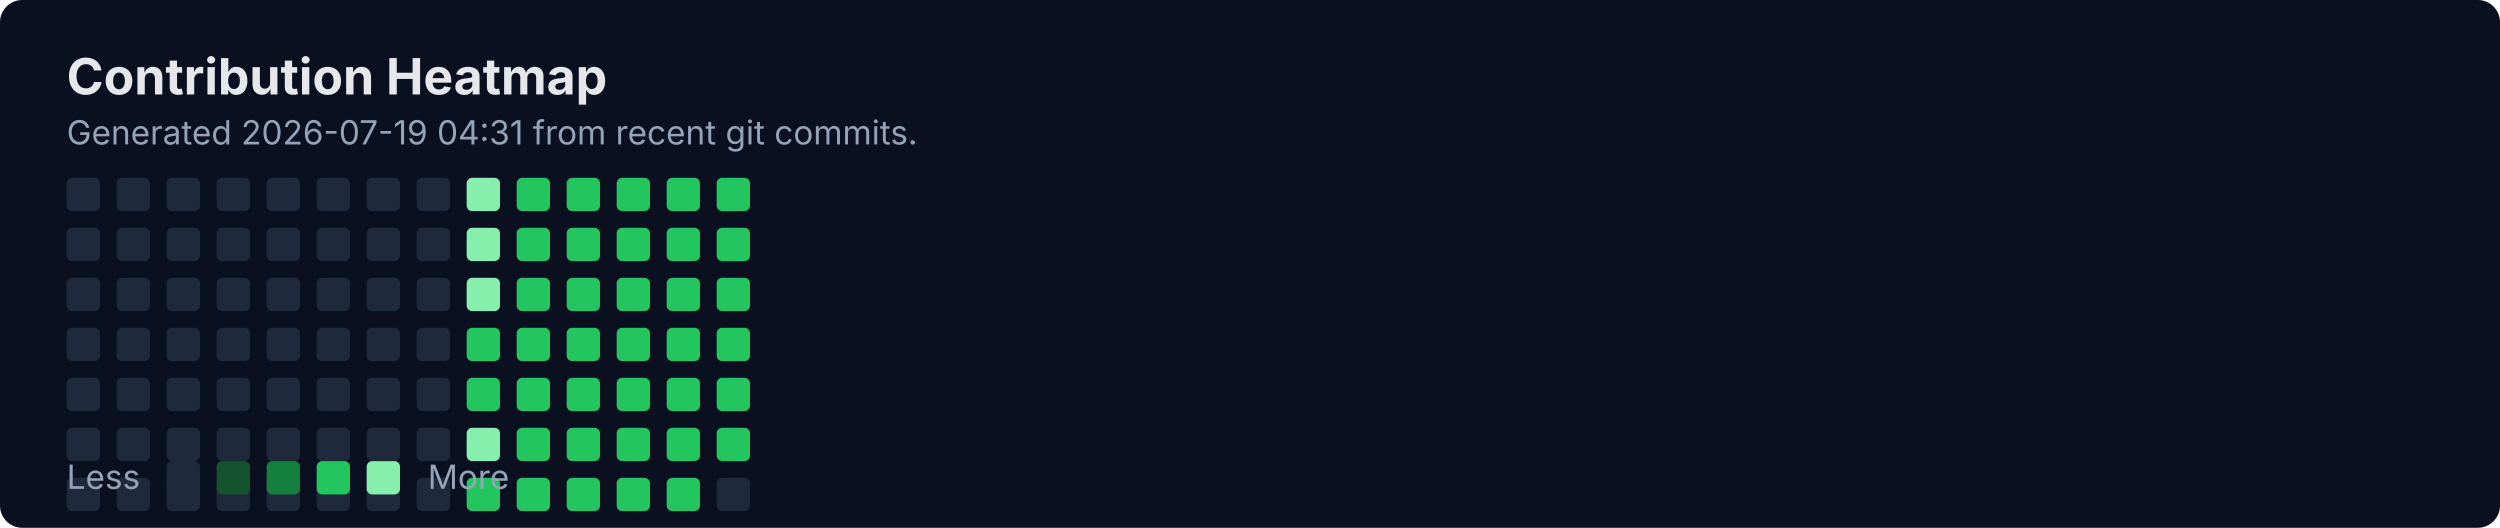
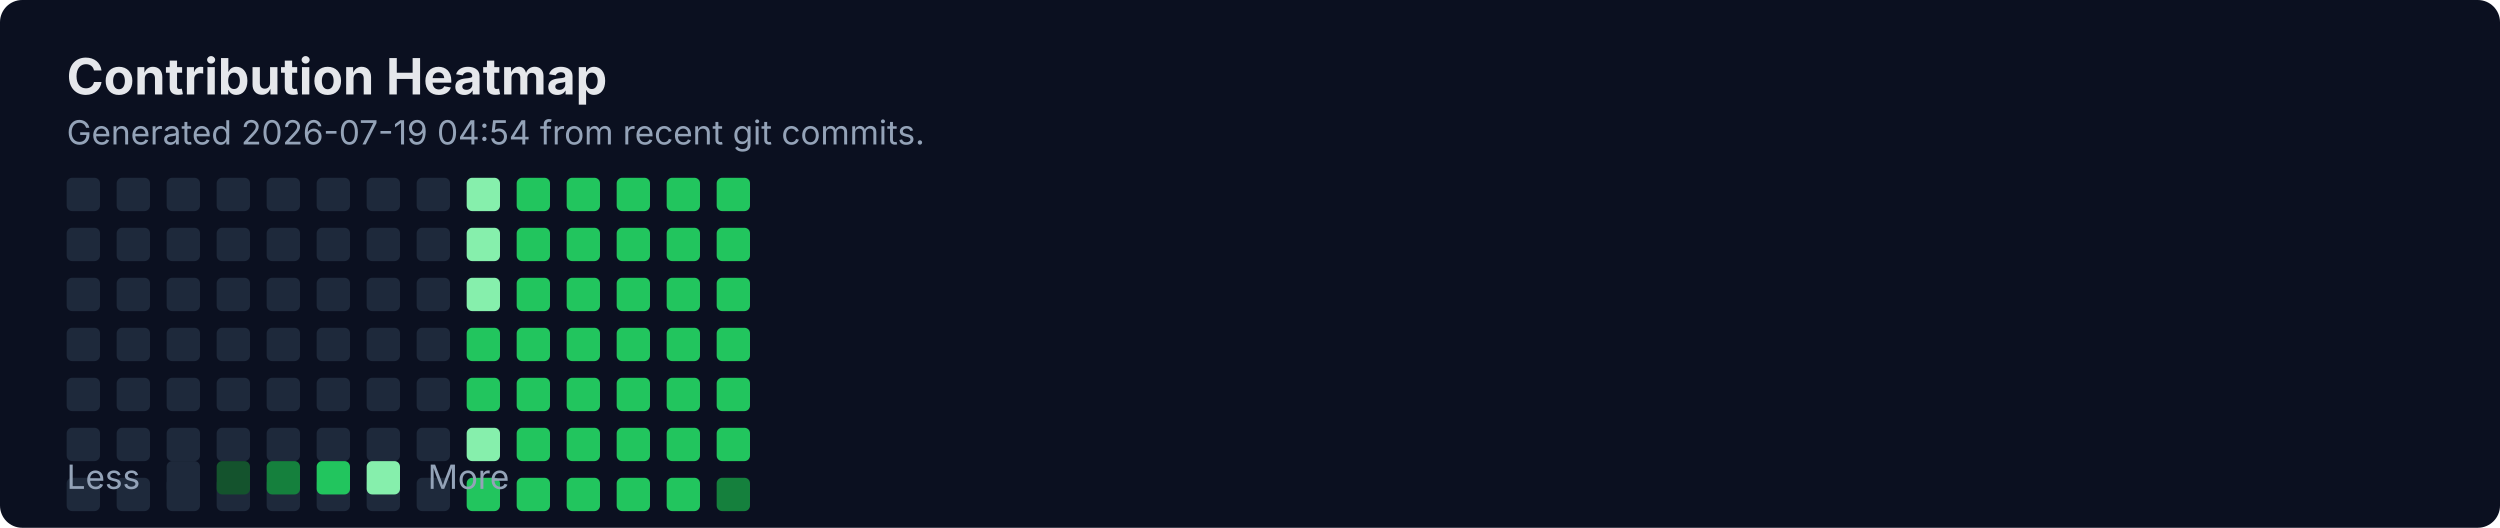
<svg xmlns="http://www.w3.org/2000/svg" width="900" height="190" viewBox="0 0 900 190" fill="none" role="img" aria-labelledby="title">
  <rect width="900" height="190" rx="8" fill="#0B1020" />
  <text x="24" y="34" fill="#E5E7EB" font-family="Inter, Segoe UI, Arial" font-size="18" font-weight="700">Contribution Heatmap</text>
-   <text x="24" y="52" fill="#94A3B8" font-family="Inter, Segoe UI, Arial" font-size="12">Generated 2026-07-19 04:31 from recent git commits.</text>
+   <text x="24" y="52" fill="#94A3B8" font-family="Inter, Segoe UI, Arial" font-size="12">Generated 2026-07-19 04:54 from recent git commits.</text>
  <rect x="24" y="64" width="12" height="12" rx="2" fill="#1E293B" />
  <rect x="24" y="82" width="12" height="12" rx="2" fill="#1E293B" />
  <rect x="24" y="100" width="12" height="12" rx="2" fill="#1E293B" />
  <rect x="24" y="118" width="12" height="12" rx="2" fill="#1E293B" />
  <rect x="24" y="136" width="12" height="12" rx="2" fill="#1E293B" />
  <rect x="24" y="154" width="12" height="12" rx="2" fill="#1E293B" />
  <rect x="24" y="172" width="12" height="12" rx="2" fill="#1E293B" />
  <rect x="42" y="64" width="12" height="12" rx="2" fill="#1E293B" />
  <rect x="42" y="82" width="12" height="12" rx="2" fill="#1E293B" />
  <rect x="42" y="100" width="12" height="12" rx="2" fill="#1E293B" />
  <rect x="42" y="118" width="12" height="12" rx="2" fill="#1E293B" />
  <rect x="42" y="136" width="12" height="12" rx="2" fill="#1E293B" />
  <rect x="42" y="154" width="12" height="12" rx="2" fill="#1E293B" />
  <rect x="42" y="172" width="12" height="12" rx="2" fill="#1E293B" />
  <rect x="60" y="64" width="12" height="12" rx="2" fill="#1E293B" />
  <rect x="60" y="82" width="12" height="12" rx="2" fill="#1E293B" />
  <rect x="60" y="100" width="12" height="12" rx="2" fill="#1E293B" />
  <rect x="60" y="118" width="12" height="12" rx="2" fill="#1E293B" />
  <rect x="60" y="136" width="12" height="12" rx="2" fill="#1E293B" />
  <rect x="60" y="154" width="12" height="12" rx="2" fill="#1E293B" />
  <rect x="60" y="172" width="12" height="12" rx="2" fill="#1E293B" />
  <rect x="78" y="64" width="12" height="12" rx="2" fill="#1E293B" />
  <rect x="78" y="82" width="12" height="12" rx="2" fill="#1E293B" />
  <rect x="78" y="100" width="12" height="12" rx="2" fill="#1E293B" />
  <rect x="78" y="118" width="12" height="12" rx="2" fill="#1E293B" />
  <rect x="78" y="136" width="12" height="12" rx="2" fill="#1E293B" />
  <rect x="78" y="154" width="12" height="12" rx="2" fill="#1E293B" />
  <rect x="78" y="172" width="12" height="12" rx="2" fill="#1E293B" />
  <rect x="96" y="64" width="12" height="12" rx="2" fill="#1E293B" />
  <rect x="96" y="82" width="12" height="12" rx="2" fill="#1E293B" />
  <rect x="96" y="100" width="12" height="12" rx="2" fill="#1E293B" />
  <rect x="96" y="118" width="12" height="12" rx="2" fill="#1E293B" />
  <rect x="96" y="136" width="12" height="12" rx="2" fill="#1E293B" />
  <rect x="96" y="154" width="12" height="12" rx="2" fill="#1E293B" />
  <rect x="96" y="172" width="12" height="12" rx="2" fill="#1E293B" />
  <rect x="114" y="64" width="12" height="12" rx="2" fill="#1E293B" />
  <rect x="114" y="82" width="12" height="12" rx="2" fill="#1E293B" />
  <rect x="114" y="100" width="12" height="12" rx="2" fill="#1E293B" />
  <rect x="114" y="118" width="12" height="12" rx="2" fill="#1E293B" />
  <rect x="114" y="136" width="12" height="12" rx="2" fill="#1E293B" />
  <rect x="114" y="154" width="12" height="12" rx="2" fill="#1E293B" />
  <rect x="114" y="172" width="12" height="12" rx="2" fill="#1E293B" />
  <rect x="132" y="64" width="12" height="12" rx="2" fill="#1E293B" />
  <rect x="132" y="82" width="12" height="12" rx="2" fill="#1E293B" />
  <rect x="132" y="100" width="12" height="12" rx="2" fill="#1E293B" />
  <rect x="132" y="118" width="12" height="12" rx="2" fill="#1E293B" />
  <rect x="132" y="136" width="12" height="12" rx="2" fill="#1E293B" />
  <rect x="132" y="154" width="12" height="12" rx="2" fill="#1E293B" />
  <rect x="132" y="172" width="12" height="12" rx="2" fill="#1E293B" />
  <rect x="150" y="64" width="12" height="12" rx="2" fill="#1E293B" />
  <rect x="150" y="82" width="12" height="12" rx="2" fill="#1E293B" />
  <rect x="150" y="100" width="12" height="12" rx="2" fill="#1E293B" />
  <rect x="150" y="118" width="12" height="12" rx="2" fill="#1E293B" />
  <rect x="150" y="136" width="12" height="12" rx="2" fill="#1E293B" />
  <rect x="150" y="154" width="12" height="12" rx="2" fill="#1E293B" />
  <rect x="150" y="172" width="12" height="12" rx="2" fill="#1E293B" />
  <rect x="168" y="64" width="12" height="12" rx="2" fill="#86EFAC" />
  <rect x="168" y="82" width="12" height="12" rx="2" fill="#86EFAC" />
  <rect x="168" y="100" width="12" height="12" rx="2" fill="#86EFAC" />
  <rect x="168" y="118" width="12" height="12" rx="2" fill="#22C55E" />
  <rect x="168" y="136" width="12" height="12" rx="2" fill="#22C55E" />
  <rect x="168" y="154" width="12" height="12" rx="2" fill="#86EFAC" />
  <rect x="168" y="172" width="12" height="12" rx="2" fill="#22C55E" />
  <rect x="186" y="64" width="12" height="12" rx="2" fill="#22C55E" />
  <rect x="186" y="82" width="12" height="12" rx="2" fill="#22C55E" />
  <rect x="186" y="100" width="12" height="12" rx="2" fill="#22C55E" />
  <rect x="186" y="118" width="12" height="12" rx="2" fill="#22C55E" />
  <rect x="186" y="136" width="12" height="12" rx="2" fill="#22C55E" />
  <rect x="186" y="154" width="12" height="12" rx="2" fill="#22C55E" />
  <rect x="186" y="172" width="12" height="12" rx="2" fill="#22C55E" />
  <rect x="204" y="64" width="12" height="12" rx="2" fill="#22C55E" />
  <rect x="204" y="82" width="12" height="12" rx="2" fill="#22C55E" />
  <rect x="204" y="100" width="12" height="12" rx="2" fill="#22C55E" />
  <rect x="204" y="118" width="12" height="12" rx="2" fill="#22C55E" />
  <rect x="204" y="136" width="12" height="12" rx="2" fill="#22C55E" />
  <rect x="204" y="154" width="12" height="12" rx="2" fill="#22C55E" />
  <rect x="204" y="172" width="12" height="12" rx="2" fill="#22C55E" />
  <rect x="222" y="64" width="12" height="12" rx="2" fill="#22C55E" />
  <rect x="222" y="82" width="12" height="12" rx="2" fill="#22C55E" />
  <rect x="222" y="100" width="12" height="12" rx="2" fill="#22C55E" />
  <rect x="222" y="118" width="12" height="12" rx="2" fill="#22C55E" />
  <rect x="222" y="136" width="12" height="12" rx="2" fill="#22C55E" />
  <rect x="222" y="154" width="12" height="12" rx="2" fill="#22C55E" />
  <rect x="222" y="172" width="12" height="12" rx="2" fill="#22C55E" />
  <rect x="240" y="64" width="12" height="12" rx="2" fill="#22C55E" />
  <rect x="240" y="82" width="12" height="12" rx="2" fill="#22C55E" />
  <rect x="240" y="100" width="12" height="12" rx="2" fill="#22C55E" />
  <rect x="240" y="118" width="12" height="12" rx="2" fill="#22C55E" />
  <rect x="240" y="136" width="12" height="12" rx="2" fill="#22C55E" />
  <rect x="240" y="154" width="12" height="12" rx="2" fill="#22C55E" />
  <rect x="240" y="172" width="12" height="12" rx="2" fill="#22C55E" />
  <rect x="258" y="64" width="12" height="12" rx="2" fill="#22C55E" />
  <rect x="258" y="82" width="12" height="12" rx="2" fill="#22C55E" />
  <rect x="258" y="100" width="12" height="12" rx="2" fill="#22C55E" />
  <rect x="258" y="118" width="12" height="12" rx="2" fill="#22C55E" />
  <rect x="258" y="136" width="12" height="12" rx="2" fill="#22C55E" />
  <rect x="258" y="154" width="12" height="12" rx="2" fill="#22C55E" />
-   <rect x="258" y="172" width="12" height="12" rx="2" fill="#1E293B" />
+   <rect x="258" y="172" width="12" height="12" rx="2" fill="#15803D" />
  <text x="24" y="176" fill="#94A3B8" font-family="Inter, Segoe UI, Arial" font-size="12">Less</text>
  <rect x="60" y="166" width="12" height="12" rx="2" fill="#1E293B" />
  <rect x="78" y="166" width="12" height="12" rx="2" fill="#14532D" />
  <rect x="96" y="166" width="12" height="12" rx="2" fill="#15803D" />
  <rect x="114" y="166" width="12" height="12" rx="2" fill="#22C55E" />
  <rect x="132" y="166" width="12" height="12" rx="2" fill="#86EFAC" />
  <text x="154" y="176" fill="#94A3B8" font-family="Inter, Segoe UI, Arial" font-size="12">More</text>
</svg>
